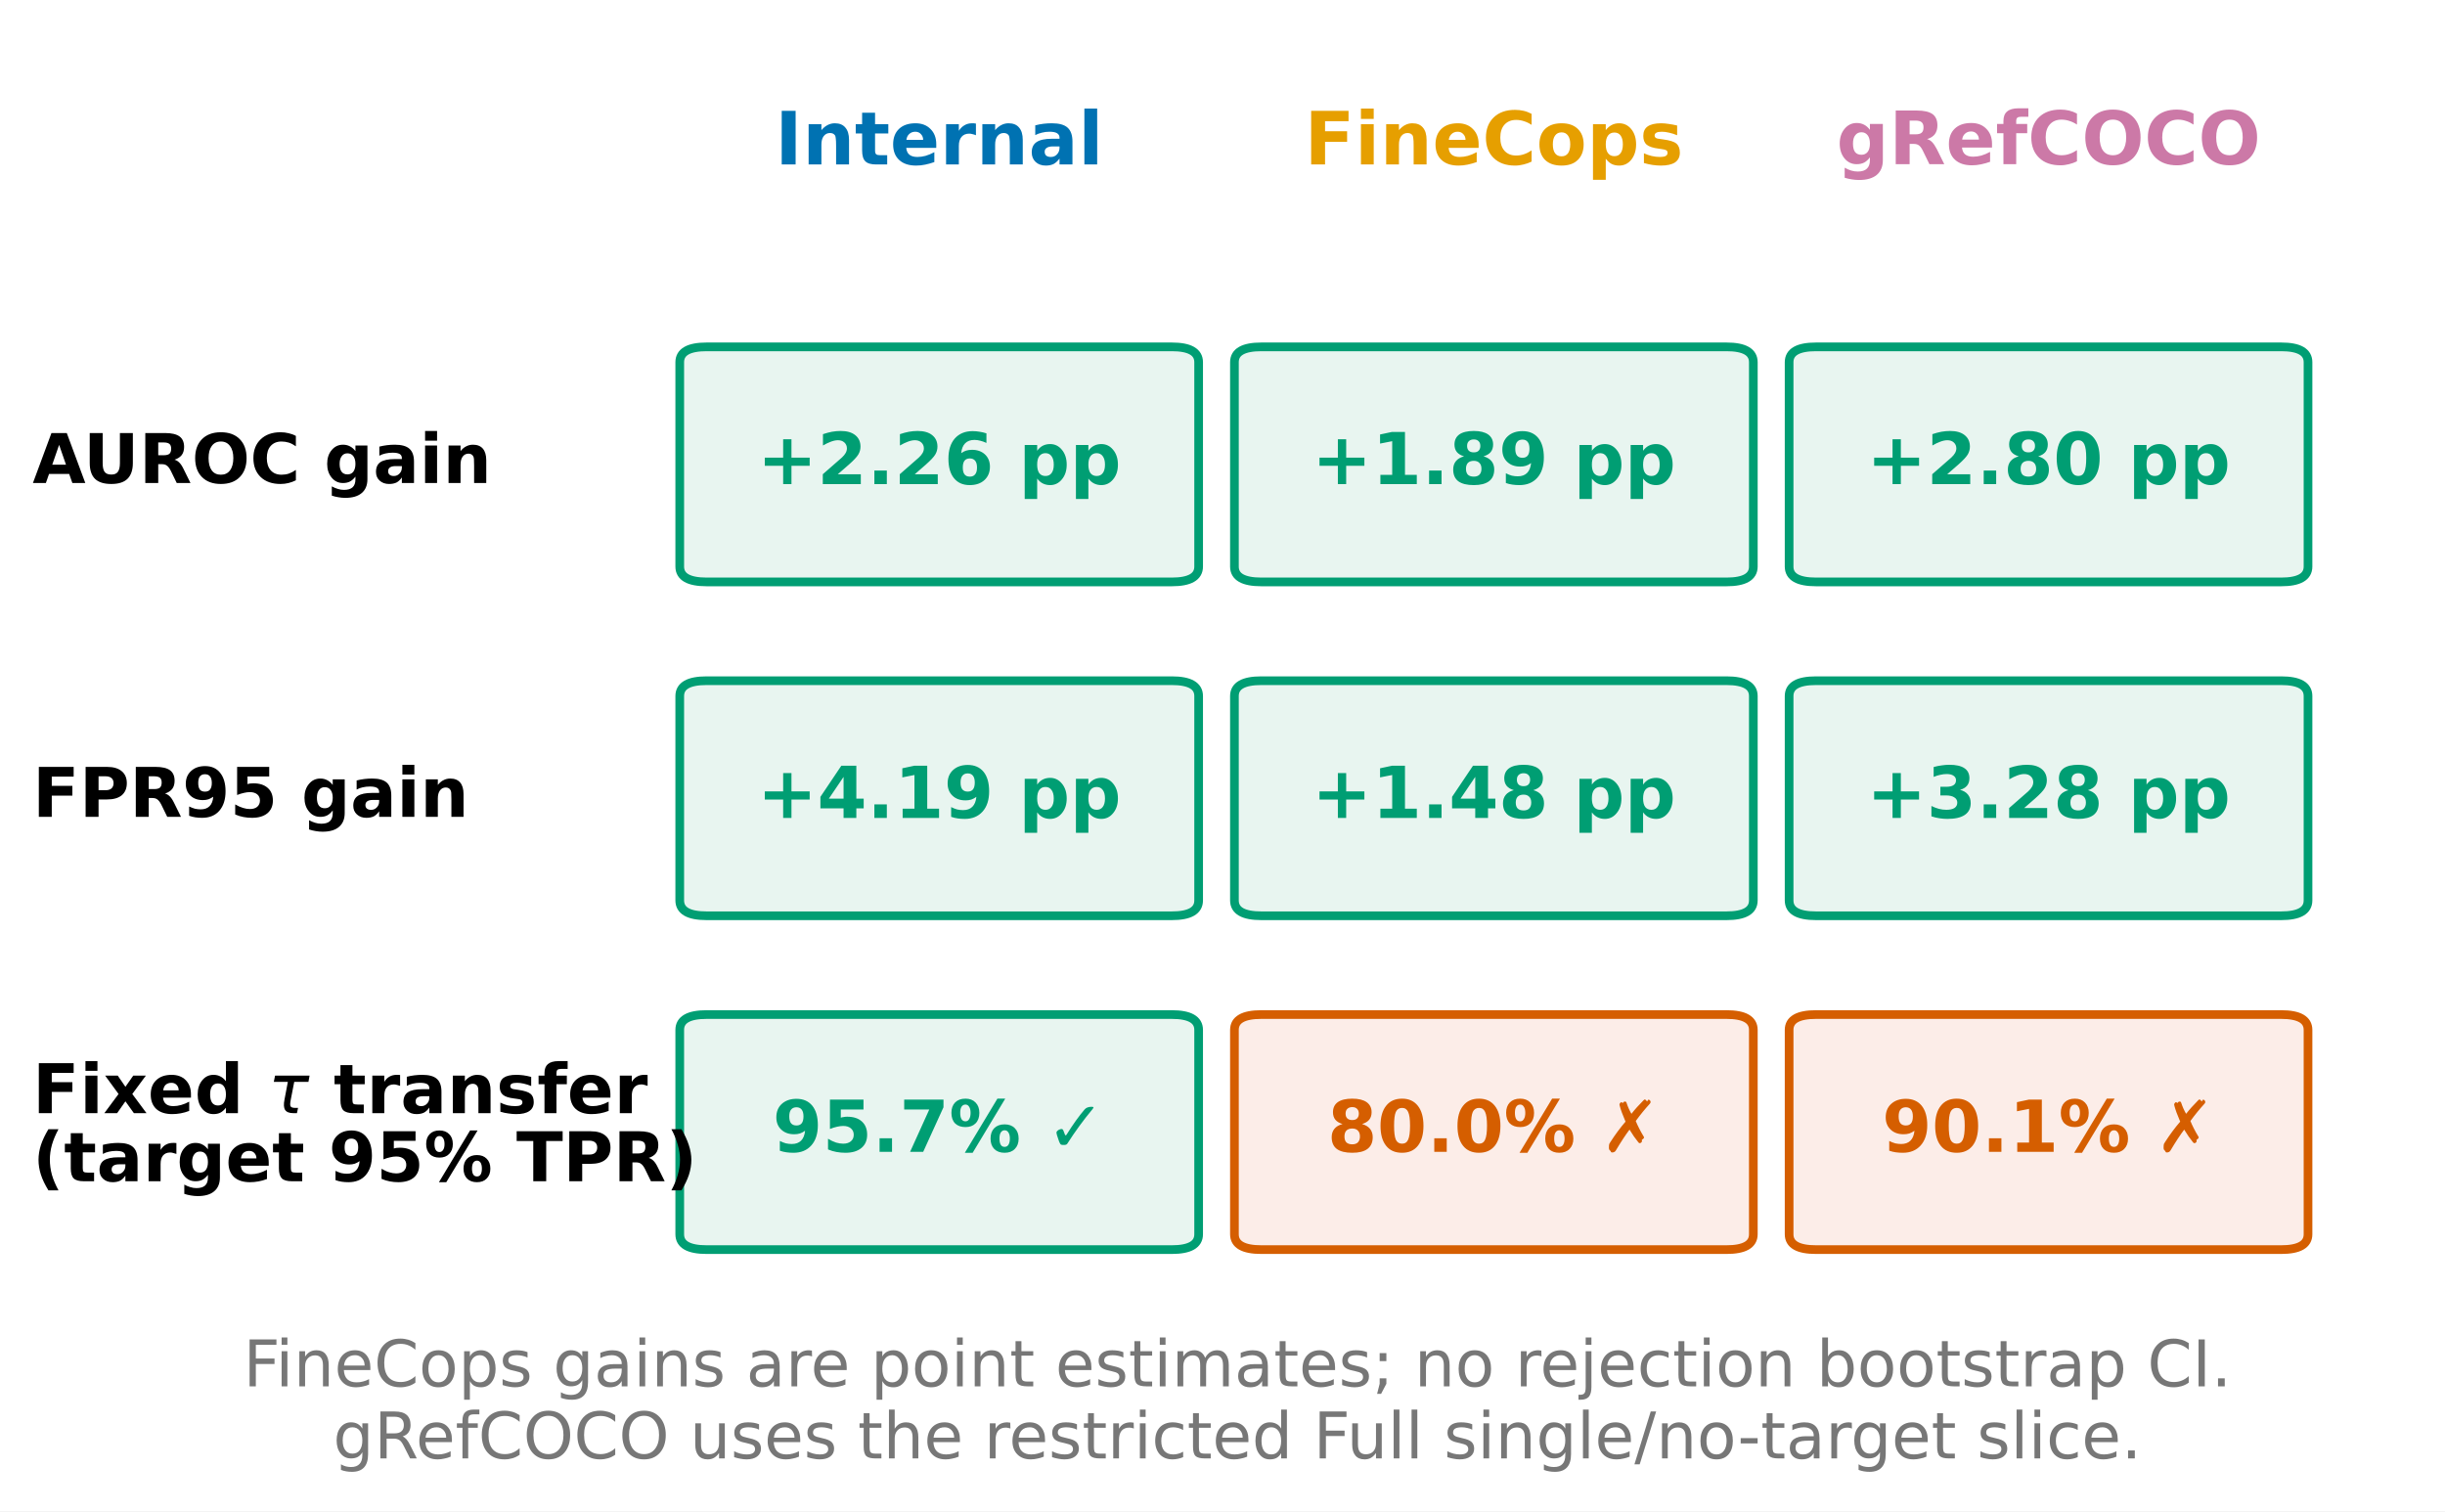
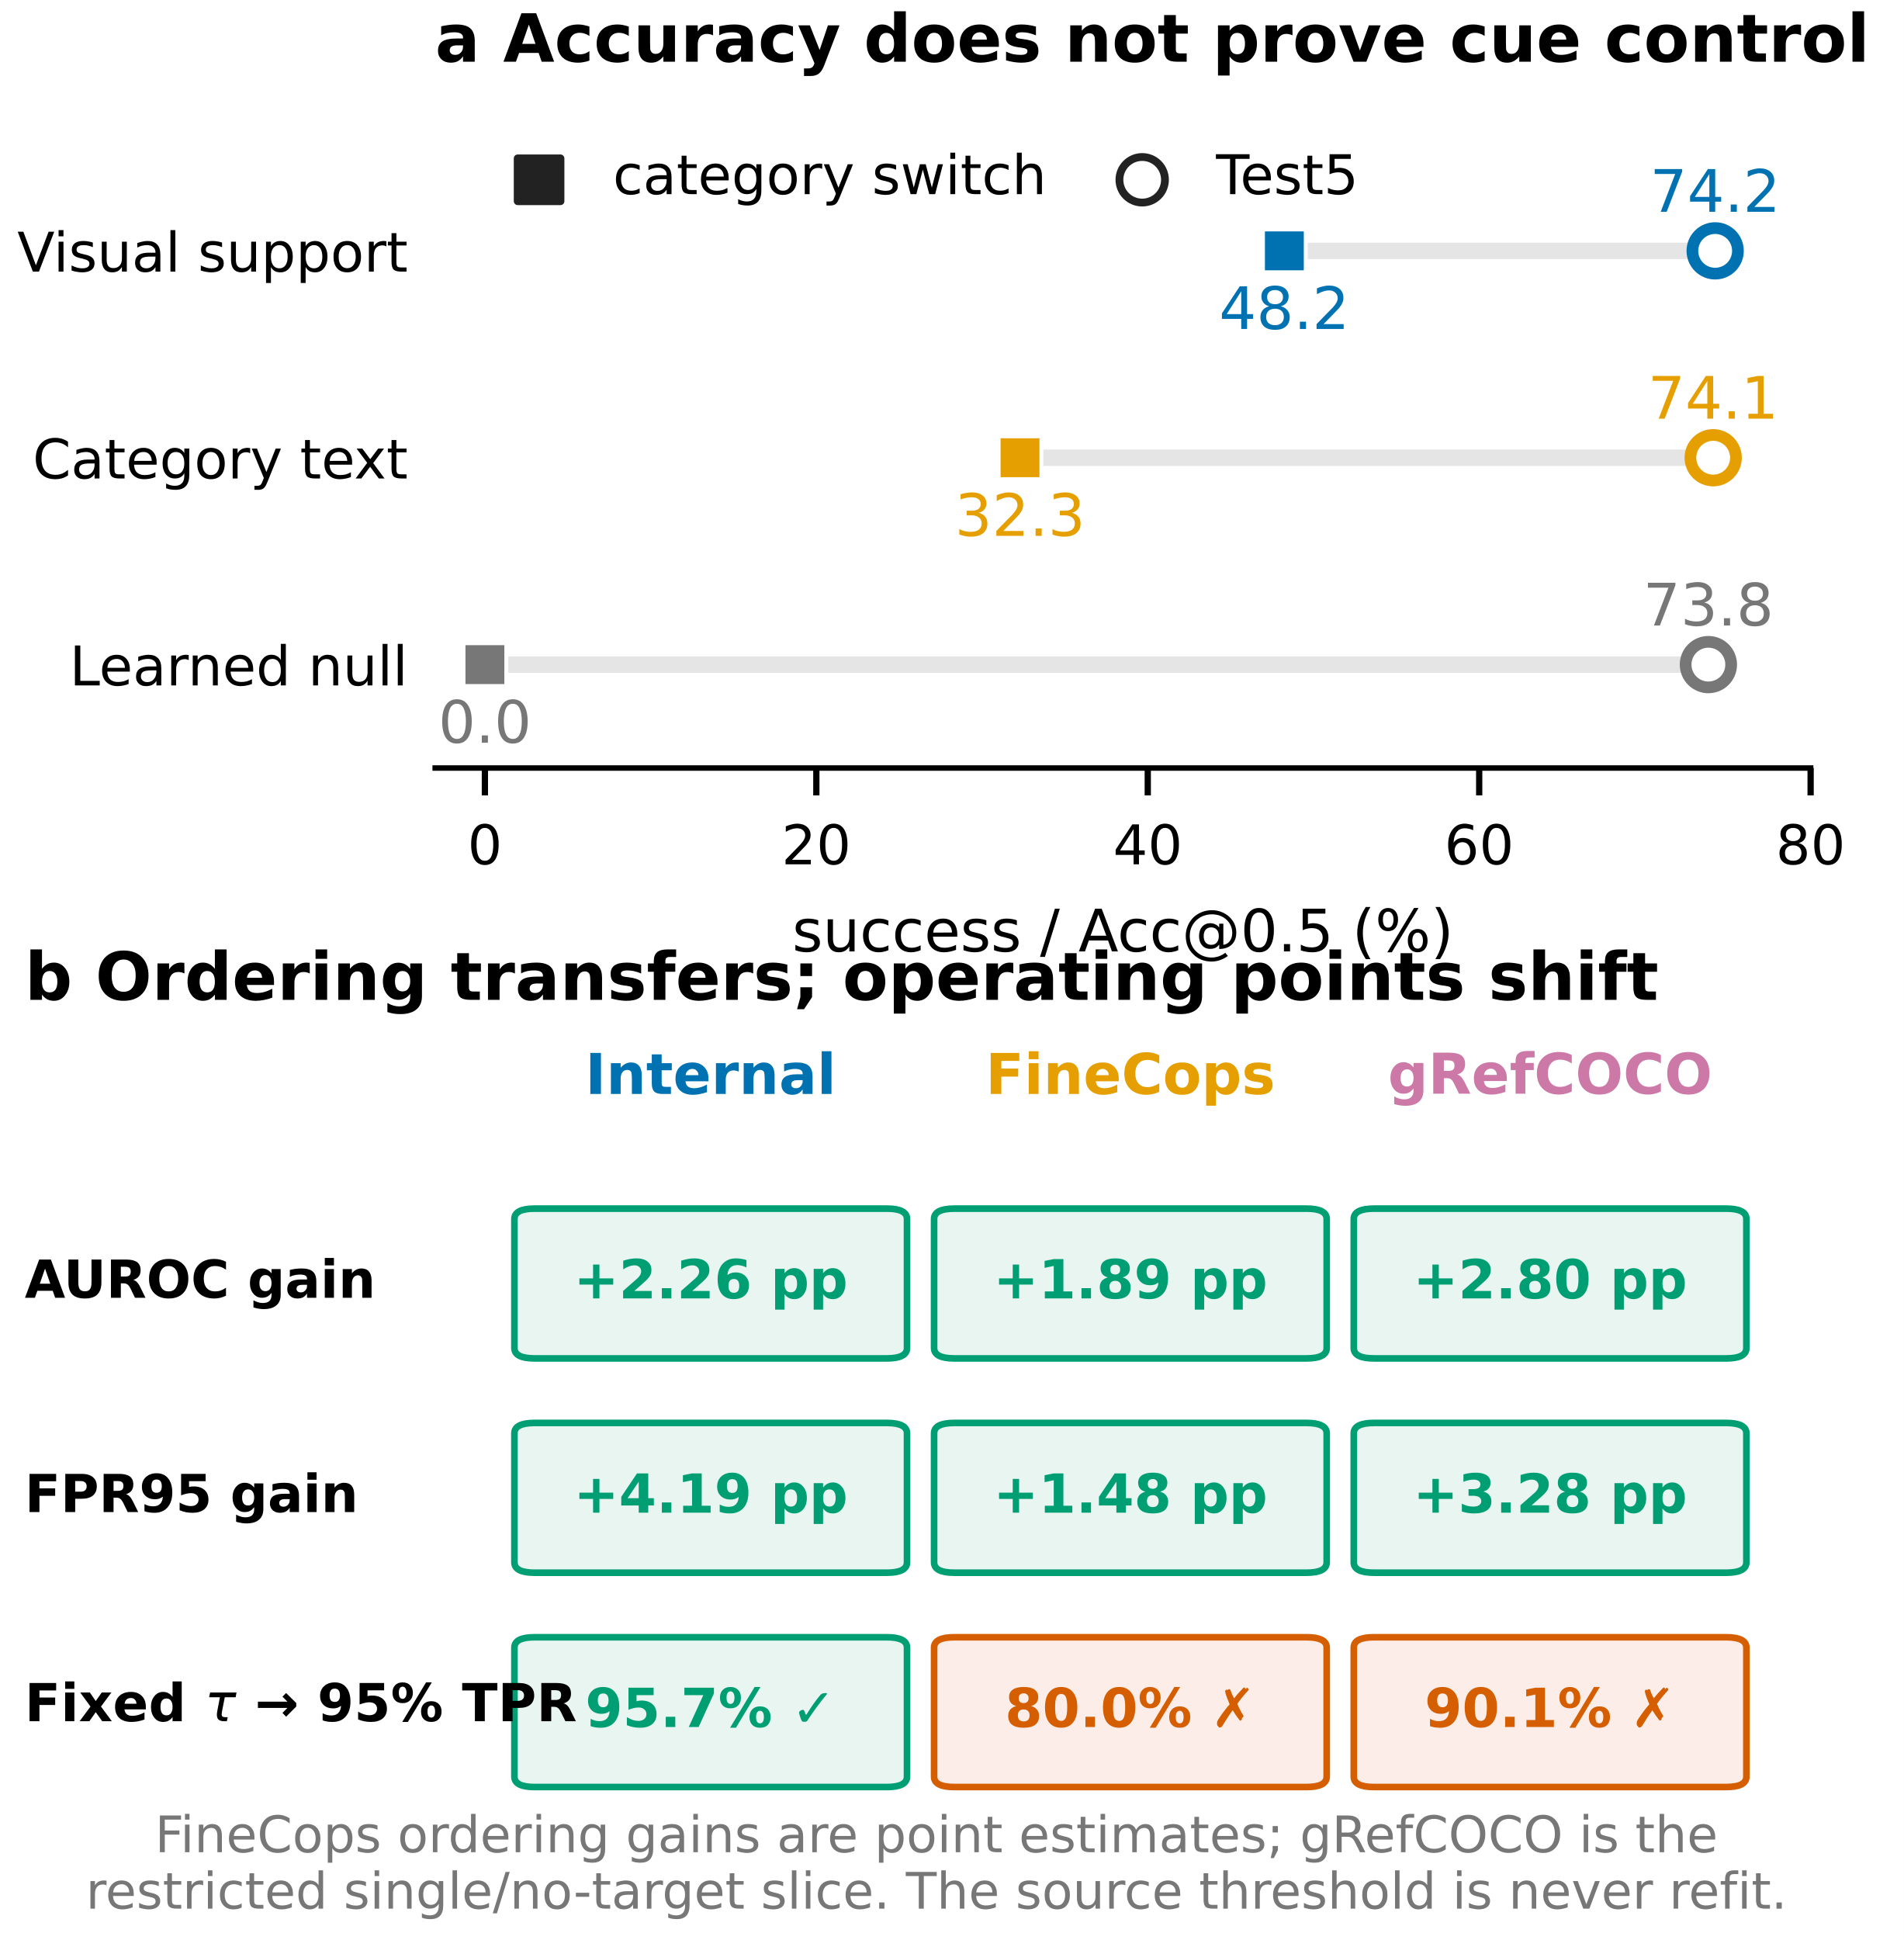
- <svg xmlns="http://www.w3.org/2000/svg" width="239.256pt" height="147.888pt" viewBox="0 0 239.256 147.888" version="1.1">
+ <svg xmlns="http://www.w3.org/2000/svg" xmlns:xlink="http://www.w3.org/1999/xlink" width="243.73pt" height="248.308pt" viewBox="0 0 243.73 248.308" version="1.1">
  <defs>
    <style type="text/css">*{stroke-linejoin: round; stroke-linecap: butt}</style>
  </defs>
  <g id="figure_1">
    <g id="patch_1">
-       <path d="M 0 147.888  L 239.256 147.888  L 239.256 0  L 0 0  z " style="fill: #ffffff" />
+       <path d="M 0 248.308 L 243.73 248.308 L 243.73 0 L 0 0 z " style="fill: #ffffff" />
    </g>
    <g id="axes_1">
      <g id="patch_2">
-         <path d="M 69.143 56.943  L 114.667 56.943  Q 117.293 56.943 117.293 55.443  L 117.293 35.442  Q 117.293 33.942 114.667 33.942  L 69.143 33.942  Q 66.516 33.942 66.516 35.442  L 66.516 55.443  Q 66.516 56.943 69.143 56.943  z " clip-path="url(#p3a77e0b485)" style="fill: #e8f5f0; stroke: #009e73; stroke-width: 0.85; stroke-linejoin: miter" />
+         <path d="M 55.71 98.303 L 231.786 98.303 L 231.786 14.899 L 55.71 14.899 z " style="fill: #ffffff" />
+       </g>
+       <g id="PathCollection_1" />
+       <g id="PathCollection_2" />
+       <g id="matplotlib.axis_1">
+         <g id="xtick_1">
+           <g id="line2d_1">
+             <defs>
+               <path id="m897d4f0df6" d="M 0 0 L 0 3.5 " style="stroke: #000000; stroke-width: 0.8" />
+             </defs>
+             <g>
+               <use xlink:href="#m897d4f0df6" x="62.074" y="98.303" style="stroke: #000000; stroke-width: 0.8" />
+             </g>
+           </g>
+           <g id="text_1">
+             <text style="font-size: 7px; font-family: 'DejaVu Sans'; text-anchor: middle" x="62.074" y="110.622" transform="rotate(-0 62.07419 110.6224)">0</text>
+           </g>
+         </g>
+         <g id="xtick_2">
+           <g id="line2d_2">
+             <g>
+               <use xlink:href="#m897d4f0df6" x="104.502" y="98.303" style="stroke: #000000; stroke-width: 0.8" />
+             </g>
+           </g>
+           <g id="text_2">
+             <text style="font-size: 7px; font-family: 'DejaVu Sans'; text-anchor: middle" x="104.502" y="110.622" transform="rotate(-0 104.5021 110.6224)">20</text>
+           </g>
+         </g>
+         <g id="xtick_3">
+           <g id="line2d_3">
+             <g>
+               <use xlink:href="#m897d4f0df6" x="146.93" y="98.303" style="stroke: #000000; stroke-width: 0.8" />
+             </g>
+           </g>
+           <g id="text_3">
+             <text style="font-size: 7px; font-family: 'DejaVu Sans'; text-anchor: middle" x="146.93" y="110.622" transform="rotate(-0 146.9301 110.6224)">40</text>
+           </g>
+         </g>
+         <g id="xtick_4">
+           <g id="line2d_4">
+             <g>
+               <use xlink:href="#m897d4f0df6" x="189.358" y="98.303" style="stroke: #000000; stroke-width: 0.8" />
+             </g>
+           </g>
+           <g id="text_4">
+             <text style="font-size: 7px; font-family: 'DejaVu Sans'; text-anchor: middle" x="189.358" y="110.622" transform="rotate(-0 189.358 110.6224)">60</text>
+           </g>
+         </g>
+         <g id="xtick_5">
+           <g id="line2d_5">
+             <g>
+               <use xlink:href="#m897d4f0df6" x="231.786" y="98.303" style="stroke: #000000; stroke-width: 0.8" />
+             </g>
+           </g>
+           <g id="text_5">
+             <text style="font-size: 7px; font-family: 'DejaVu Sans'; text-anchor: middle" x="231.786" y="110.622" transform="rotate(-0 231.786 110.6224)">80</text>
+           </g>
+         </g>
+         <g id="text_6">
+           <text style="font-size: 7.5px; font-family: 'DejaVu Sans'; text-anchor: middle" x="143.748" y="121.777" transform="rotate(-0 143.748 121.777)">success / Acc@0.5 (%)</text>
+         </g>
+       </g>
+       <g id="matplotlib.axis_2">
+         <g id="ytick_1">
+           <g id="line2d_6" />
+           <g id="text_7">
+             <text style="font-size: 7px; font-family: 'DejaVu Sans'; text-anchor: end" x="52.21" y="34.769" transform="rotate(-0 52.21 34.76864)">Visual support</text>
+           </g>
+         </g>
+         <g id="ytick_2">
+           <g id="line2d_7" />
+           <g id="text_8">
+             <text style="font-size: 7px; font-family: 'DejaVu Sans'; text-anchor: end" x="52.21" y="61.246" transform="rotate(-0 52.21 61.24635)">Category text</text>
+           </g>
+         </g>
+         <g id="ytick_3">
+           <g id="line2d_8" />
+           <g id="text_9">
+             <text style="font-size: 7px; font-family: 'DejaVu Sans'; text-anchor: end" x="52.21" y="87.724" transform="rotate(-0 52.21 87.72407)">Learned null</text>
+           </g>
+         </g>
+       </g>
+       <g id="line2d_9">
+         <path d="M 164.415 32.109 L 219.566 32.109 " clip-path="url(#p25e6a2c19d)" style="fill: none; stroke: #e5e5e5; stroke-width: 2.1; stroke-linecap: square" />
+       </g>
+       <g id="line2d_10">
+         <path d="M 130.578 58.587 L 219.311 58.587 " clip-path="url(#p25e6a2c19d)" style="fill: none; stroke: #e5e5e5; stroke-width: 2.1; stroke-linecap: square" />
+       </g>
+       <g id="line2d_11">
+         <path d="M 62.074 85.065 L 218.699 85.065 " clip-path="url(#p25e6a2c19d)" style="fill: none; stroke: #e5e5e5; stroke-width: 2.1; stroke-linecap: square" />
      </g>
      <g id="patch_3">
-         <path d="M 123.422 56.943  L 168.946 56.943  Q 171.572 56.943 171.572 55.443  L 171.572 35.442  Q 171.572 33.942 168.946 33.942  L 123.422 33.942  Q 120.795 33.942 120.795 35.442  L 120.795 55.443  Q 120.795 56.943 123.422 56.943  z " clip-path="url(#p3a77e0b485)" style="fill: #e8f5f0; stroke: #009e73; stroke-width: 0.85; stroke-linejoin: miter" />
-       </g>
+         <path d="M 55.71 98.303 L 231.786 98.303 " style="fill: none; stroke: #000000; stroke-width: 0.7; stroke-linejoin: miter; stroke-linecap: square" />
+       </g>
+       <g id="PathCollection_3">
+         <defs>
+           <path id="me7f22a3885" d="M -2.739 2.739 L 2.739 2.739 L 2.739 -2.739 L -2.739 -2.739 z " style="stroke: #ffffff; stroke-width: 0.5" />
+         </defs>
+         <g clip-path="url(#p25e6a2c19d)">
+           <use xlink:href="#me7f22a3885" x="164.415" y="32.109" style="fill: #0072b2; stroke: #ffffff; stroke-width: 0.5" />
+         </g>
+       </g>
+       <g id="PathCollection_4">
+         <defs>
+           <path id="mfcb52c5afd" d="M 0 2.915 C 0.773 2.915 1.515 2.608 2.062 2.062 C 2.608 1.515 2.915 0.773 2.915 0 C 2.915 -0.773 2.608 -1.515 2.062 -2.062 C 1.515 -2.608 0.773 -2.915 0 -2.915 C -0.773 -2.915 -1.515 -2.608 -2.062 -2.062 C -2.608 -1.515 -2.915 -0.773 -2.915 0 C -2.915 0.773 -2.608 1.515 -2.062 2.062 C -1.515 2.608 -0.773 2.915 0 2.915 z " style="stroke: #0072b2; stroke-width: 1.5" />
+         </defs>
+         <g clip-path="url(#p25e6a2c19d)">
+           <use xlink:href="#mfcb52c5afd" x="219.566" y="32.109" style="fill: #ffffff; stroke: #0072b2; stroke-width: 1.5" />
+         </g>
+       </g>
+       <g id="text_10">
+         <text style="font-size: 7.5px; font-family: 'DejaVu Sans'; text-anchor: middle; fill: #0072b2" x="164.415" y="42.109" transform="rotate(-0 164.4151 42.10919)">48.2</text>
+       </g>
+       <g id="text_11">
+         <text style="font-size: 7.5px; font-family: 'DejaVu Sans'; text-anchor: middle; fill: #0072b2" x="219.566" y="27.109" transform="rotate(-0 219.5664 27.10919)">74.2</text>
+       </g>
+       <g id="PathCollection_5">
+         <defs>
+           <path id="m73a8225605" d="M -2.739 2.739 L 2.739 2.739 L 2.739 -2.739 L -2.739 -2.739 z " style="stroke: #ffffff; stroke-width: 0.5" />
+         </defs>
+         <g clip-path="url(#p25e6a2c19d)">
+           <use xlink:href="#m73a8225605" x="130.578" y="58.587" style="fill: #e69f00; stroke: #ffffff; stroke-width: 0.5" />
+         </g>
+       </g>
+       <g id="PathCollection_6">
+         <defs>
+           <path id="m7d401d6c0c" d="M 0 2.915 C 0.773 2.915 1.515 2.608 2.062 2.062 C 2.608 1.515 2.915 0.773 2.915 0 C 2.915 -0.773 2.608 -1.515 2.062 -2.062 C 1.515 -2.608 0.773 -2.915 0 -2.915 C -0.773 -2.915 -1.515 -2.608 -2.062 -2.062 C -2.608 -1.515 -2.915 -0.773 -2.915 0 C -2.915 0.773 -2.608 1.515 -2.062 2.062 C -1.515 2.608 -0.773 2.915 0 2.915 z " style="stroke: #e69f00; stroke-width: 1.5" />
+         </defs>
+         <g clip-path="url(#p25e6a2c19d)">
+           <use xlink:href="#m7d401d6c0c" x="219.311" y="58.587" style="fill: #ffffff; stroke: #e69f00; stroke-width: 1.5" />
+         </g>
+       </g>
+       <g id="text_12">
+         <text style="font-size: 7.5px; font-family: 'DejaVu Sans'; text-anchor: middle; fill: #e69f00" x="130.578" y="68.587" transform="rotate(-0 130.5777 68.5869)">32.3</text>
+       </g>
+       <g id="text_13">
+         <text style="font-size: 7.5px; font-family: 'DejaVu Sans'; text-anchor: middle; fill: #e69f00" x="219.311" y="53.587" transform="rotate(-0 219.3107 53.5869)">74.1</text>
+       </g>
+       <g id="PathCollection_7">
+         <defs>
+           <path id="m52794dbf0f" d="M -2.739 2.739 L 2.739 2.739 L 2.739 -2.739 L -2.739 -2.739 z " style="stroke: #ffffff; stroke-width: 0.5" />
+         </defs>
+         <g clip-path="url(#p25e6a2c19d)">
+           <use xlink:href="#m52794dbf0f" x="62.074" y="85.065" style="fill: #777777; stroke: #ffffff; stroke-width: 0.5" />
+         </g>
+       </g>
+       <g id="PathCollection_8">
+         <defs>
+           <path id="m5efc541e87" d="M 0 2.915 C 0.773 2.915 1.515 2.608 2.062 2.062 C 2.608 1.515 2.915 0.773 2.915 0 C 2.915 -0.773 2.608 -1.515 2.062 -2.062 C 1.515 -2.608 0.773 -2.915 0 -2.915 C -0.773 -2.915 -1.515 -2.608 -2.062 -2.062 C -2.608 -1.515 -2.915 -0.773 -2.915 0 C -2.915 0.773 -2.608 1.515 -2.062 2.062 C -1.515 2.608 -0.773 2.915 0 2.915 z " style="stroke: #777777; stroke-width: 1.5" />
+         </defs>
+         <g clip-path="url(#p25e6a2c19d)">
+           <use xlink:href="#m5efc541e87" x="218.699" y="85.065" style="fill: #ffffff; stroke: #777777; stroke-width: 1.5" />
+         </g>
+       </g>
+       <g id="text_14">
+         <text style="font-size: 7.5px; font-family: 'DejaVu Sans'; text-anchor: middle; fill: #777777" x="62.074" y="95.065" transform="rotate(-0 62.07419 95.06462)">0.0</text>
+       </g>
+       <g id="text_15">
+         <text style="font-size: 7.5px; font-family: 'DejaVu Sans'; text-anchor: middle; fill: #777777" x="218.699" y="80.065" transform="rotate(-0 218.6987 80.06462)">73.8</text>
+       </g>
+       <g id="text_16">
+         <text style="font-weight: 700; font-size: 8.5px; font-family: 'DejaVu Sans'; text-anchor: start" x="55.71" y="7.899" transform="rotate(-0 55.71 7.898672)">a  Accuracy does not prove cue control</text>
+       </g>
+       <g id="legend_1">
+         <g id="PathCollection_9">
+           <defs>
+             <path id="mf477bebafd" d="M -2.739 2.739 L 2.739 2.739 L 2.739 -2.739 L -2.739 -2.739 z " style="stroke: #222222" />
+           </defs>
+           <g>
+             <use xlink:href="#mf477bebafd" x="69.01" y="23.012" style="fill: #222222; stroke: #222222" />
+           </g>
+         </g>
+         <g id="text_17">
+           <text style="font-size: 7px; font-family: 'DejaVu Sans'; text-anchor: start" x="78.46" y="24.849" transform="rotate(-0 78.46 24.84948)">category switch</text>
+         </g>
+         <g id="PathCollection_10">
+           <defs>
+             <path id="mfb8e3895f9" d="M 0 2.915 C 0.773 2.915 1.515 2.608 2.062 2.062 C 2.608 1.515 2.915 0.773 2.915 0 C 2.915 -0.773 2.608 -1.515 2.062 -2.062 C 1.515 -2.608 0.773 -2.915 0 -2.915 C -0.773 -2.915 -1.515 -2.608 -2.062 -2.062 C -2.608 -1.515 -2.915 -0.773 -2.915 0 C -2.915 0.773 -2.608 1.515 -2.062 2.062 C -1.515 2.608 -0.773 2.915 0 2.915 z " style="stroke: #222222" />
+           </defs>
+           <g>
+             <use xlink:href="#mfb8e3895f9" x="146.218" y="23.012" style="fill: #ffffff; stroke: #222222" />
+           </g>
+         </g>
+         <g id="text_18">
+           <text style="font-size: 7px; font-family: 'DejaVu Sans'; text-anchor: start" x="155.668" y="24.849" transform="rotate(-0 155.6678 24.84948)">Test5</text>
+         </g>
+       </g>
+     </g>
+     <g id="axes_2">
      <g id="patch_4">
-         <path d="M 177.701 56.943  L 223.225 56.943  Q 225.851 56.943 225.851 55.443  L 225.851 35.442  Q 225.851 33.942 223.225 33.942  L 177.701 33.942  Q 175.074 33.942 175.074 35.442  L 175.074 55.443  Q 175.074 56.943 177.701 56.943  z " clip-path="url(#p3a77e0b485)" style="fill: #e8f5f0; stroke: #009e73; stroke-width: 0.85; stroke-linejoin: miter" />
+         <path d="M 68.452 173.868 L 113.512 173.868 Q 116.111 173.868 116.111 172.541 L 116.111 156.023 Q 116.111 154.696 113.512 154.696 L 68.452 154.696 Q 65.852 154.696 65.852 156.023 L 65.852 172.541 Q 65.852 173.868 68.452 173.868 z " clip-path="url(#p86ecc8ee24)" style="fill: #e8f5f0; stroke: #009e73; stroke-width: 0.85; stroke-linejoin: miter" />
      </g>
      <g id="patch_5">
-         <path d="M 69.143 89.612  L 114.667 89.612  Q 117.293 89.612 117.293 88.111  L 117.293 68.11  Q 117.293 66.61 114.667 66.61  L 69.143 66.61  Q 66.516 66.61 66.516 68.11  L 66.516 88.111  Q 66.516 89.612 69.143 89.612  z " clip-path="url(#p3a77e0b485)" style="fill: #e8f5f0; stroke: #009e73; stroke-width: 0.85; stroke-linejoin: miter" />
+         <path d="M 122.177 173.868 L 167.237 173.868 Q 169.836 173.868 169.836 172.541 L 169.836 156.023 Q 169.836 154.696 167.237 154.696 L 122.177 154.696 Q 119.577 154.696 119.577 156.023 L 119.577 172.541 Q 119.577 173.868 122.177 173.868 z " clip-path="url(#p86ecc8ee24)" style="fill: #e8f5f0; stroke: #009e73; stroke-width: 0.85; stroke-linejoin: miter" />
      </g>
      <g id="patch_6">
-         <path d="M 123.422 89.612  L 168.946 89.612  Q 171.572 89.612 171.572 88.111  L 171.572 68.11  Q 171.572 66.61 168.946 66.61  L 123.422 66.61  Q 120.795 66.61 120.795 68.11  L 120.795 88.111  Q 120.795 89.612 123.422 89.612  z " clip-path="url(#p3a77e0b485)" style="fill: #e8f5f0; stroke: #009e73; stroke-width: 0.85; stroke-linejoin: miter" />
+         <path d="M 175.902 173.868 L 220.962 173.868 Q 223.561 173.868 223.561 172.541 L 223.561 156.023 Q 223.561 154.696 220.962 154.696 L 175.902 154.696 Q 173.302 154.696 173.302 156.023 L 173.302 172.541 Q 173.302 173.868 175.902 173.868 z " clip-path="url(#p86ecc8ee24)" style="fill: #e8f5f0; stroke: #009e73; stroke-width: 0.85; stroke-linejoin: miter" />
      </g>
      <g id="patch_7">
-         <path d="M 177.701 89.612  L 223.225 89.612  Q 225.851 89.612 225.851 88.111  L 225.851 68.11  Q 225.851 66.61 223.225 66.61  L 177.701 66.61  Q 175.074 66.61 175.074 68.11  L 175.074 88.111  Q 175.074 89.612 177.701 89.612  z " clip-path="url(#p3a77e0b485)" style="fill: #e8f5f0; stroke: #009e73; stroke-width: 0.85; stroke-linejoin: miter" />
+         <path d="M 68.452 201.298 L 113.512 201.298 Q 116.111 201.298 116.111 199.971 L 116.111 183.454 Q 116.111 182.127 113.512 182.127 L 68.452 182.127 Q 65.852 182.127 65.852 183.454 L 65.852 199.971 Q 65.852 201.298 68.452 201.298 z " clip-path="url(#p86ecc8ee24)" style="fill: #e8f5f0; stroke: #009e73; stroke-width: 0.85; stroke-linejoin: miter" />
      </g>
      <g id="patch_8">
-         <path d="M 69.143 122.28  L 114.667 122.28  Q 117.293 122.28 117.293 120.78  L 117.293 100.779  Q 117.293 99.279 114.667 99.279  L 69.143 99.279  Q 66.516 99.279 66.516 100.779  L 66.516 120.78  Q 66.516 122.28 69.143 122.28  z " clip-path="url(#p3a77e0b485)" style="fill: #e8f5f0; stroke: #009e73; stroke-width: 0.85; stroke-linejoin: miter" />
+         <path d="M 122.177 201.298 L 167.237 201.298 Q 169.836 201.298 169.836 199.971 L 169.836 183.454 Q 169.836 182.127 167.237 182.127 L 122.177 182.127 Q 119.577 182.127 119.577 183.454 L 119.577 199.971 Q 119.577 201.298 122.177 201.298 z " clip-path="url(#p86ecc8ee24)" style="fill: #e8f5f0; stroke: #009e73; stroke-width: 0.85; stroke-linejoin: miter" />
      </g>
      <g id="patch_9">
-         <path d="M 123.422 122.28  L 168.946 122.28  Q 171.572 122.28 171.572 120.78  L 171.572 100.779  Q 171.572 99.279 168.946 99.279  L 123.422 99.279  Q 120.795 99.279 120.795 100.779  L 120.795 120.78  Q 120.795 122.28 123.422 122.28  z " clip-path="url(#p3a77e0b485)" style="fill: #fcede8; stroke: #d55e00; stroke-width: 0.85; stroke-linejoin: miter" />
+         <path d="M 175.902 201.298 L 220.962 201.298 Q 223.561 201.298 223.561 199.971 L 223.561 183.454 Q 223.561 182.127 220.962 182.127 L 175.902 182.127 Q 173.302 182.127 173.302 183.454 L 173.302 199.971 Q 173.302 201.298 175.902 201.298 z " clip-path="url(#p86ecc8ee24)" style="fill: #e8f5f0; stroke: #009e73; stroke-width: 0.85; stroke-linejoin: miter" />
      </g>
      <g id="patch_10">
-         <path d="M 177.701 122.28  L 223.225 122.28  Q 225.851 122.28 225.851 120.78  L 225.851 100.779  Q 225.851 99.279 223.225 99.279  L 177.701 99.279  Q 175.074 99.279 175.074 100.779  L 175.074 120.78  Q 175.074 122.28 177.701 122.28  z " clip-path="url(#p3a77e0b485)" style="fill: #fcede8; stroke: #d55e00; stroke-width: 0.85; stroke-linejoin: miter" />
-       </g>
-       <g id="text_1">
-         <text style="font-weight: 700; font-size: 7.2px; font-family: 'DejaVu Sans'; text-anchor: middle; fill: #0072b2" x="91.905" y="16.094" transform="rotate(-0 91.90489 16.09412)">Internal</text>
-       </g>
-       <g id="text_2">
-         <text style="font-weight: 700; font-size: 7.2px; font-family: 'DejaVu Sans'; text-anchor: middle; fill: #e69f00" x="146.184" y="16.094" transform="rotate(-0 146.1838 16.09412)">FineCops</text>
-       </g>
-       <g id="text_3">
-         <text style="font-weight: 700; font-size: 7.2px; font-family: 'DejaVu Sans'; text-anchor: middle; fill: #cc79a7" x="200.463" y="16.066" transform="rotate(-0 200.4628 16.06599)">gRefCOCO</text>
-       </g>
-       <g id="text_4">
-         <text style="font-weight: 700; font-size: 6.7px; font-family: 'DejaVu Sans'; text-anchor: start" x="3.191" y="47.265" transform="rotate(-0 3.190933 47.26504)">AUROC gain</text>
-       </g>
-       <g id="text_5">
-         <text style="font-weight: 700; font-size: 7px; font-family: 'DejaVu Sans'; text-anchor: middle; fill: #009e73" x="91.905" y="47.374" transform="rotate(-0 91.90489 47.37399)">+2.26 pp</text>
-       </g>
-       <g id="text_6">
-         <text style="font-weight: 700; font-size: 7px; font-family: 'DejaVu Sans'; text-anchor: middle; fill: #009e73" x="146.184" y="47.374" transform="rotate(-0 146.1838 47.37399)">+1.89 pp</text>
-       </g>
-       <g id="text_7">
-         <text style="font-weight: 700; font-size: 7px; font-family: 'DejaVu Sans'; text-anchor: middle; fill: #009e73" x="200.463" y="47.374" transform="rotate(-0 200.4628 47.37399)">+2.80 pp</text>
-       </g>
-       <g id="text_8">
-         <text style="font-weight: 700; font-size: 6.7px; font-family: 'DejaVu Sans'; text-anchor: start" x="3.191" y="79.934" transform="rotate(-0 3.190933 79.93351)">FPR95 gain</text>
-       </g>
-       <g id="text_9">
-         <text style="font-weight: 700; font-size: 7px; font-family: 'DejaVu Sans'; text-anchor: middle; fill: #009e73" x="91.905" y="80.042" transform="rotate(-0 91.90489 80.04246)">+4.19 pp</text>
-       </g>
-       <g id="text_10">
-         <text style="font-weight: 700; font-size: 7px; font-family: 'DejaVu Sans'; text-anchor: middle; fill: #009e73" x="146.184" y="80.042" transform="rotate(-0 146.1838 80.04246)">+1.48 pp</text>
-       </g>
-       <g id="text_11">
-         <text style="font-weight: 700; font-size: 7px; font-family: 'DejaVu Sans'; text-anchor: middle; fill: #009e73" x="200.463" y="80.042" transform="rotate(-0 200.4628 80.04246)">+3.28 pp</text>
-       </g>
-       <g id="text_12">
-         <g transform="translate(3.190933 109.6144)">
+         <path d="M 68.452 228.729 L 113.512 228.729 Q 116.111 228.729 116.111 227.402 L 116.111 210.884 Q 116.111 209.557 113.512 209.557 L 68.452 209.557 Q 65.852 209.557 65.852 210.884 L 65.852 227.402 Q 65.852 228.729 68.452 228.729 z " clip-path="url(#p86ecc8ee24)" style="fill: #e8f5f0; stroke: #009e73; stroke-width: 0.85; stroke-linejoin: miter" />
+       </g>
+       <g id="patch_11">
+         <path d="M 122.177 228.729 L 167.237 228.729 Q 169.836 228.729 169.836 227.402 L 169.836 210.884 Q 169.836 209.557 167.237 209.557 L 122.177 209.557 Q 119.577 209.557 119.577 210.884 L 119.577 227.402 Q 119.577 228.729 122.177 228.729 z " clip-path="url(#p86ecc8ee24)" style="fill: #fcede8; stroke: #d55e00; stroke-width: 0.85; stroke-linejoin: miter" />
+       </g>
+       <g id="patch_12">
+         <path d="M 175.902 228.729 L 220.962 228.729 Q 223.561 228.729 223.561 227.402 L 223.561 210.884 Q 223.561 209.557 220.962 209.557 L 175.902 209.557 Q 173.302 209.557 173.302 210.884 L 173.302 227.402 Q 173.302 228.729 175.902 228.729 z " clip-path="url(#p86ecc8ee24)" style="fill: #fcede8; stroke: #d55e00; stroke-width: 0.85; stroke-linejoin: miter" />
+       </g>
+       <g id="text_19">
+         <text style="font-weight: 700; font-size: 8.5px; font-family: 'DejaVu Sans'; text-anchor: start" x="3.173" y="127.973" transform="rotate(-0 3.173067 127.9729)">b  Ordering transfers; operating points shift</text>
+       </g>
+       <g id="text_20">
+         <text style="font-weight: 700; font-size: 7.2px; font-family: 'DejaVu Sans'; text-anchor: middle; fill: #0072b2" x="90.982" y="140.018" transform="rotate(-0 90.98178 140.0183)">Internal</text>
+       </g>
+       <g id="text_21">
+         <text style="font-weight: 700; font-size: 7.2px; font-family: 'DejaVu Sans'; text-anchor: middle; fill: #e69f00" x="144.707" y="140.018" transform="rotate(-0 144.7068 140.0183)">FineCops</text>
+       </g>
+       <g id="text_22">
+         <text style="font-weight: 700; font-size: 7.2px; font-family: 'DejaVu Sans'; text-anchor: middle; fill: #cc79a7" x="198.432" y="139.99" transform="rotate(-0 198.4319 139.9901)">gRefCOCO</text>
+       </g>
+       <g id="text_23">
+         <text style="font-weight: 700; font-size: 6.7px; font-family: 'DejaVu Sans'; text-anchor: start" x="3.173" y="166.105" transform="rotate(-0 3.173067 166.1047)">AUROC gain</text>
+       </g>
+       <g id="text_24">
+         <text style="font-weight: 700; font-size: 6.9px; font-family: 'DejaVu Sans'; text-anchor: middle; fill: #009e73" x="90.982" y="166.186" transform="rotate(-0 90.98178 166.1861)">+2.26 pp</text>
+       </g>
+       <g id="text_25">
+         <text style="font-weight: 700; font-size: 6.9px; font-family: 'DejaVu Sans'; text-anchor: middle; fill: #009e73" x="144.707" y="166.186" transform="rotate(-0 144.7068 166.1861)">+1.89 pp</text>
+       </g>
+       <g id="text_26">
+         <text style="font-weight: 700; font-size: 6.9px; font-family: 'DejaVu Sans'; text-anchor: middle; fill: #009e73" x="198.432" y="166.186" transform="rotate(-0 198.4319 166.1861)">+2.80 pp</text>
+       </g>
+       <g id="text_27">
+         <text style="font-weight: 700; font-size: 6.7px; font-family: 'DejaVu Sans'; text-anchor: start" x="3.173" y="193.535" transform="rotate(-0 3.173067 193.5351)">FPR95 gain</text>
+       </g>
+       <g id="text_28">
+         <text style="font-weight: 700; font-size: 6.9px; font-family: 'DejaVu Sans'; text-anchor: middle; fill: #009e73" x="90.982" y="193.616" transform="rotate(-0 90.98178 193.6165)">+4.19 pp</text>
+       </g>
+       <g id="text_29">
+         <text style="font-weight: 700; font-size: 6.9px; font-family: 'DejaVu Sans'; text-anchor: middle; fill: #009e73" x="144.707" y="193.616" transform="rotate(-0 144.7068 193.6165)">+1.48 pp</text>
+       </g>
+       <g id="text_30">
+         <text style="font-weight: 700; font-size: 6.9px; font-family: 'DejaVu Sans'; text-anchor: middle; fill: #009e73" x="198.432" y="193.616" transform="rotate(-0 198.4319 193.6165)">+3.28 pp</text>
+       </g>
+       <g id="text_31">
+         <g transform="translate(3.173067 220.9917)">
          <text>
            <tspan x="0" y="-0.688" style="font-weight: 700; font-size: 6.7px; font-family: 'DejaVu Sans'">F</tspan>
            <tspan x="4.611" y="-0.688" style="font-weight: 700; font-size: 6.7px; font-family: 'DejaVu Sans'">i</tspan>
            <tspan x="6.925" y="-0.688" style="font-weight: 700; font-size: 6.7px; font-family: 'DejaVu Sans'">x</tspan>
            <tspan x="11.279" y="-0.688" style="font-weight: 700; font-size: 6.7px; font-family: 'DejaVu Sans'">e</tspan>
            <tspan x="15.857" y="-0.688" style="font-weight: 700; font-size: 6.7px; font-family: 'DejaVu Sans'">d</tspan>
            <tspan x="20.688" y="-0.688" style="font-weight: 700; font-size: 6.7px; font-family: 'DejaVu Sans'"> </tspan>
            <tspan x="27.102" y="-0.688" style="font-weight: 700; font-size: 6.7px; font-family: 'DejaVu Sans'"> </tspan>
-             <tspan x="29.452" y="-0.688" style="font-weight: 700; font-size: 6.7px; font-family: 'DejaVu Sans'">t</tspan>
-             <tspan x="32.679" y="-0.688" style="font-weight: 700; font-size: 6.7px; font-family: 'DejaVu Sans'">r</tspan>
-             <tspan x="36.008" y="-0.688" style="font-weight: 700; font-size: 6.7px; font-family: 'DejaVu Sans'">a</tspan>
-             <tspan x="40.563" y="-0.688" style="font-weight: 700; font-size: 6.7px; font-family: 'DejaVu Sans'">n</tspan>
-             <tspan x="45.368" y="-0.688" style="font-weight: 700; font-size: 6.7px; font-family: 'DejaVu Sans'">s</tspan>
-             <tspan x="49.386" y="-0.688" style="font-weight: 700; font-size: 6.7px; font-family: 'DejaVu Sans'">f</tspan>
-             <tspan x="52.322" y="-0.688" style="font-weight: 700; font-size: 6.7px; font-family: 'DejaVu Sans'">e</tspan>
-             <tspan x="56.9" y="-0.688" style="font-weight: 700; font-size: 6.7px; font-family: 'DejaVu Sans'">r</tspan>
+             <tspan x="29.452" y="-0.688" style="font-weight: 700; font-size: 6.7px; font-family: 'DejaVu Sans'">→</tspan>
+             <tspan x="35.108" y="-0.688" style="font-weight: 700; font-size: 6.7px; font-family: 'DejaVu Sans'"> </tspan>
+             <tspan x="37.458" y="-0.688" style="font-weight: 700; font-size: 6.7px; font-family: 'DejaVu Sans'">9</tspan>
+             <tspan x="42.155" y="-0.688" style="font-weight: 700; font-size: 6.7px; font-family: 'DejaVu Sans'">5</tspan>
+             <tspan x="46.851" y="-0.688" style="font-weight: 700; font-size: 6.7px; font-family: 'DejaVu Sans'">%</tspan>
+             <tspan x="53.614" y="-0.688" style="font-weight: 700; font-size: 6.7px; font-family: 'DejaVu Sans'"> </tspan>
+             <tspan x="55.964" y="-0.688" style="font-weight: 700; font-size: 6.7px; font-family: 'DejaVu Sans'">T</tspan>
+             <tspan x="60.569" y="-0.688" style="font-weight: 700; font-size: 6.7px; font-family: 'DejaVu Sans'">P</tspan>
+             <tspan x="65.516" y="-0.688" style="font-weight: 700; font-size: 6.7px; font-family: 'DejaVu Sans'">R</tspan>
            <tspan x="23.038" y="-0.688" style="font-style: oblique; font-size: 6.7px; font-family: 'DejaVu Sans'">τ</tspan>
          </text>
        </g>
-         <text style="font-weight: 700; font-size: 6.7px; font-family: 'DejaVu Sans'" transform="translate(3.190933 115.5896)">(target 95% TPR)</text>
-       </g>
-       <g id="text_13">
-         <text style="font-weight: 700; font-size: 7px; font-family: 'DejaVu Sans'; text-anchor: middle; fill: #009e73" x="91.905" y="112.711" transform="rotate(-0 91.90489 112.7109)">95.7% ✓</text>
-       </g>
-       <g id="text_14">
-         <text style="font-weight: 700; font-size: 7px; font-family: 'DejaVu Sans'; text-anchor: middle; fill: #d55e00" x="146.184" y="112.711" transform="rotate(-0 146.1838 112.7109)">80.0% ✗</text>
-       </g>
-       <g id="text_15">
-         <text style="font-weight: 700; font-size: 7px; font-family: 'DejaVu Sans'; text-anchor: middle; fill: #d55e00" x="200.463" y="112.711" transform="rotate(-0 200.4628 112.7109)">90.1% ✗</text>
-       </g>
-       <g id="text_16">
-         <text style="font-size: 6.3px; font-family: 'DejaVu Sans'; fill: #777777" transform="translate(23.80035 135.6586)">FineCops gains are point estimates; no rejection bootstrap CI.</text>
-         <text style="font-size: 6.3px; font-family: 'DejaVu Sans'; fill: #777777" transform="translate(32.5977 142.7132)">gRefCOCO uses the restricted Full single/no-target slice.</text>
+       </g>
+       <g id="text_32">
+         <text style="font-weight: 700; font-size: 6.9px; font-family: 'DejaVu Sans'; text-anchor: middle; fill: #009e73" x="90.982" y="221.047" transform="rotate(-0 90.98178 221.0469)">95.7% ✓</text>
+       </g>
+       <g id="text_33">
+         <text style="font-weight: 700; font-size: 6.9px; font-family: 'DejaVu Sans'; text-anchor: middle; fill: #d55e00" x="144.707" y="221.047" transform="rotate(-0 144.7068 221.0469)">80.0% ✗</text>
+       </g>
+       <g id="text_34">
+         <text style="font-weight: 700; font-size: 6.9px; font-family: 'DejaVu Sans'; text-anchor: middle; fill: #d55e00" x="198.432" y="221.047" transform="rotate(-0 198.4319 221.0469)">90.1% ✗</text>
+       </g>
+       <g id="text_35">
+         <text style="font-size: 6.45px; font-family: 'DejaVu Sans'; fill: #777777" transform="translate(19.82924 237.0731)">FineCops ordering gains are point estimates; gRefCOCO is the</text>
+         <text style="font-size: 6.45px; font-family: 'DejaVu Sans'; fill: #777777" transform="translate(10.98468 244.2957)">restricted single/no-target slice. The source threshold is never refit.</text>
      </g>
    </g>
  </g>
  <defs>
-     <clipPath id="p3a77e0b485">
-       <rect x="1.44" y="1.44" width="236.376" height="145.008" />
+     <clipPath id="p25e6a2c19d">
+       <rect x="55.71" y="14.899" width="176.076" height="83.405" />
+     </clipPath>
+     <clipPath id="p86ecc8ee24">
+       <rect x="1.44" y="119.155" width="233.964" height="127.714" />
    </clipPath>
  </defs>
</svg>
